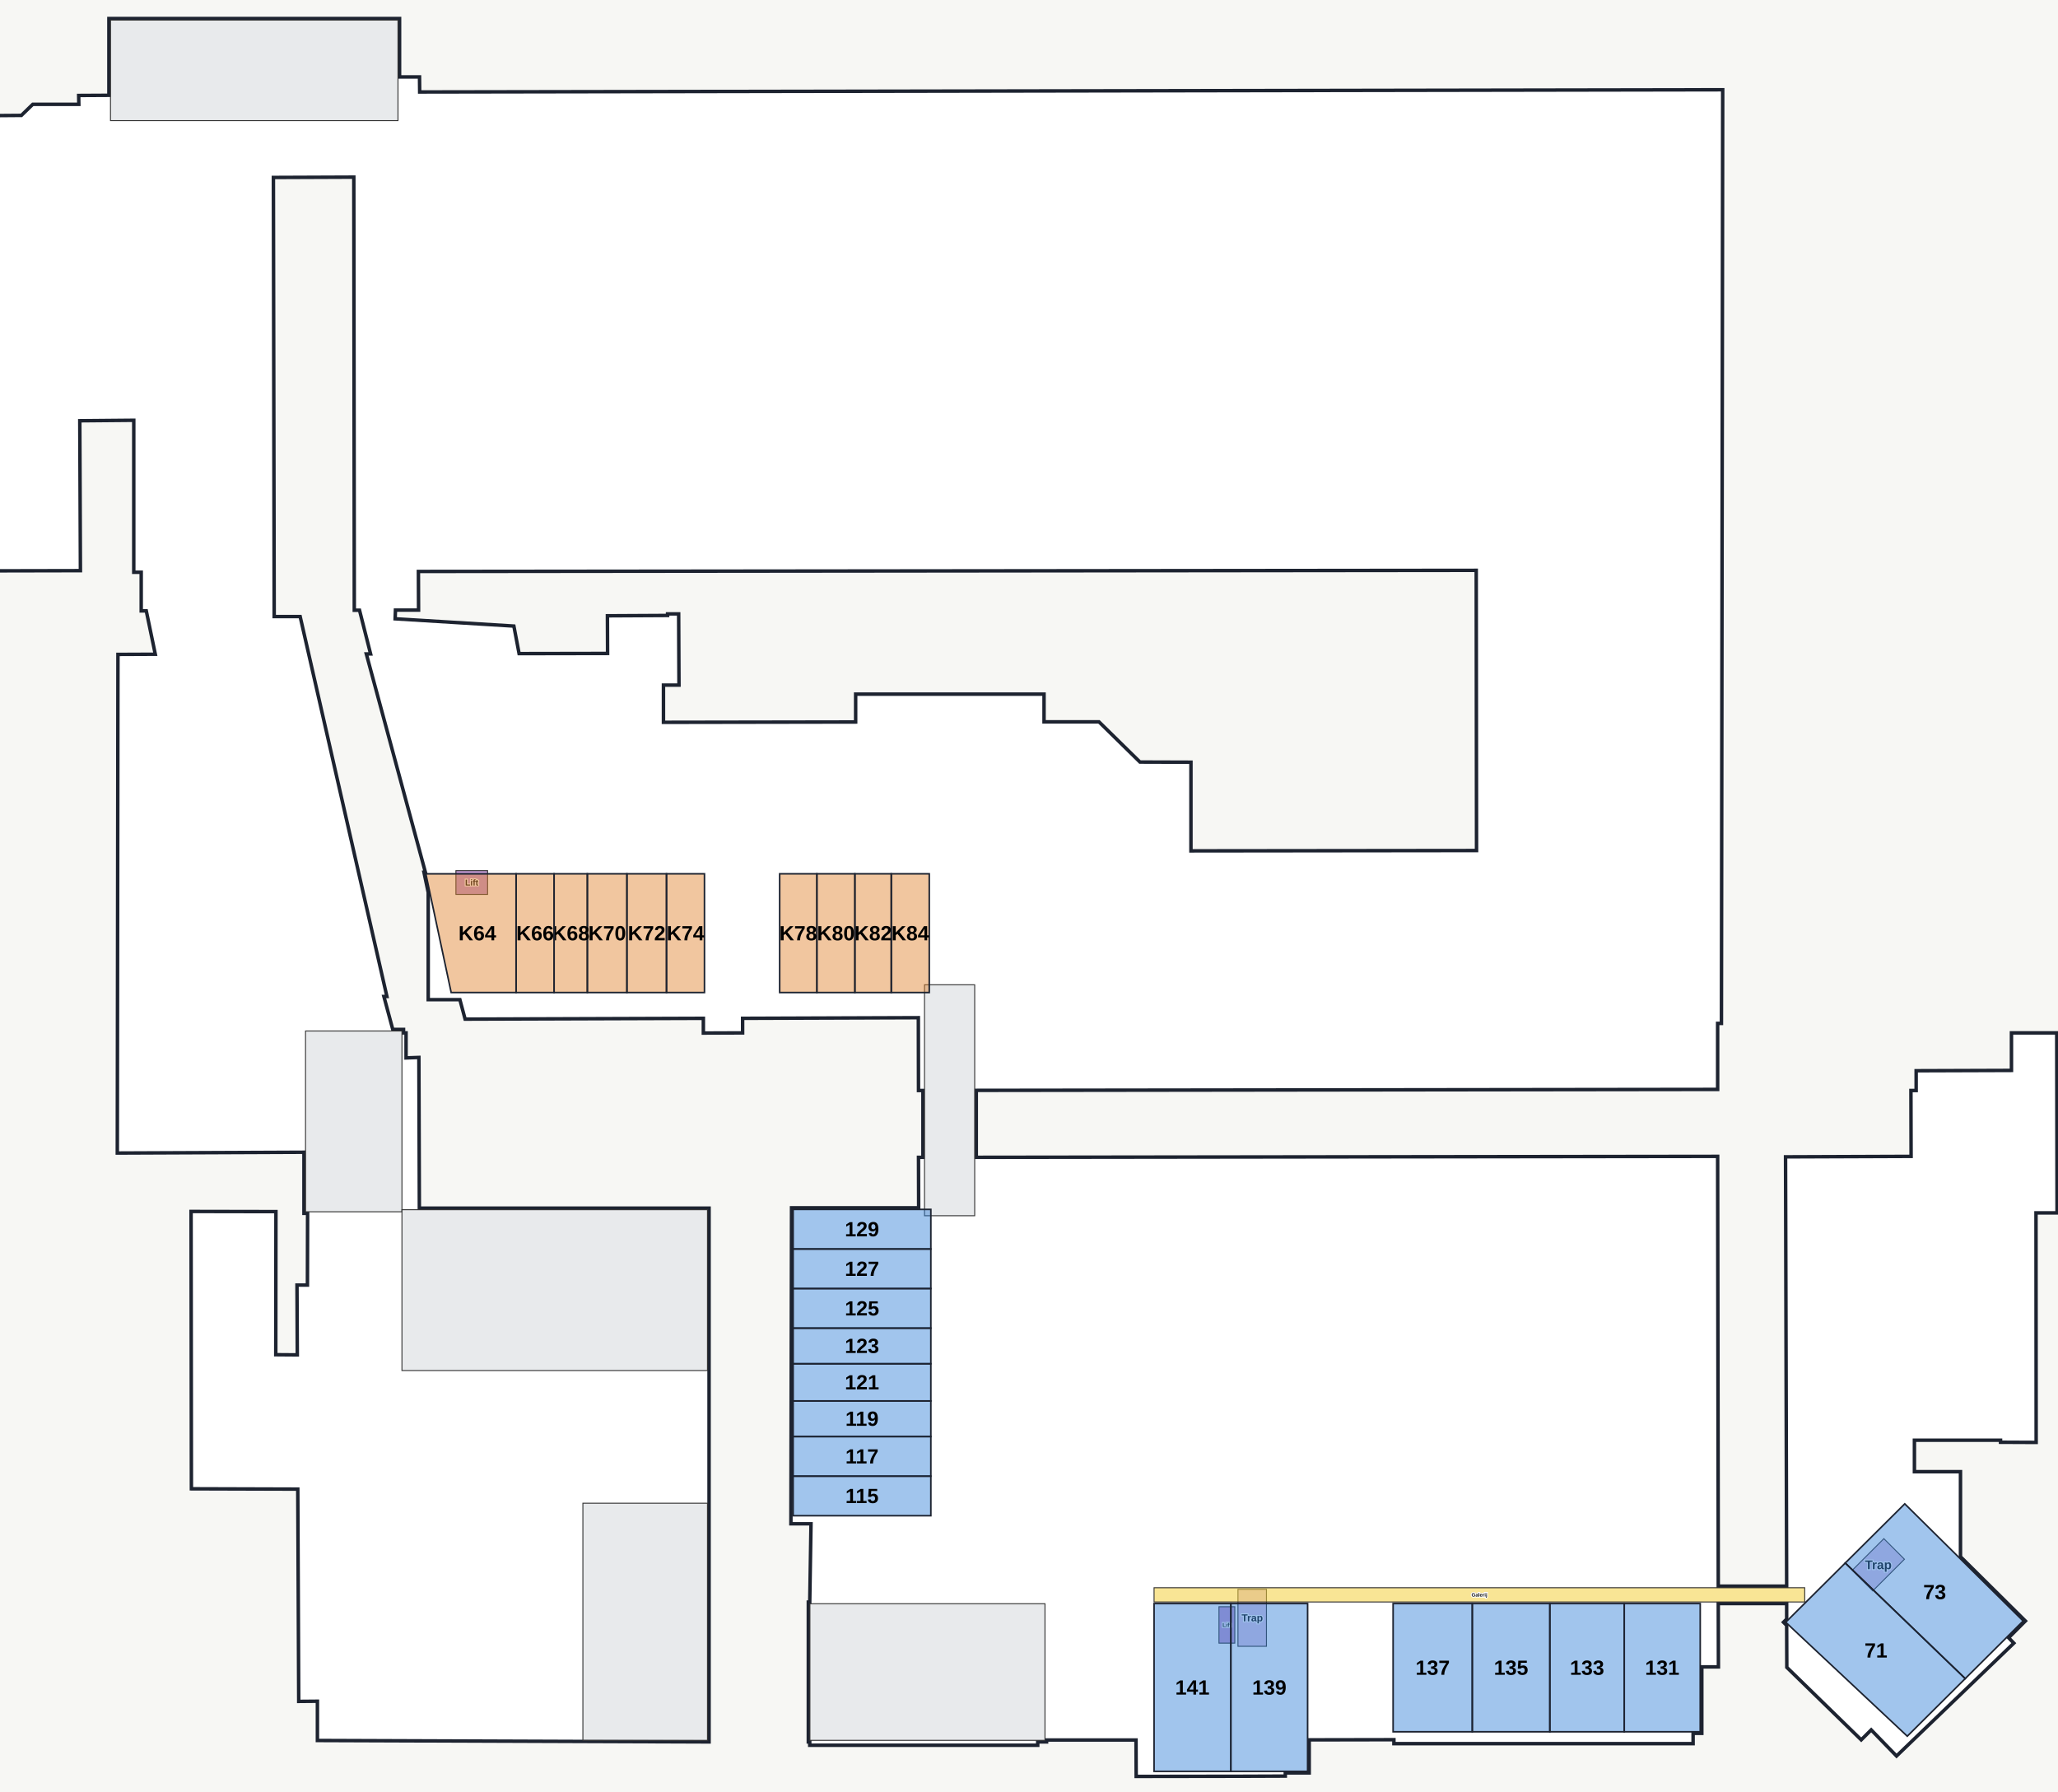
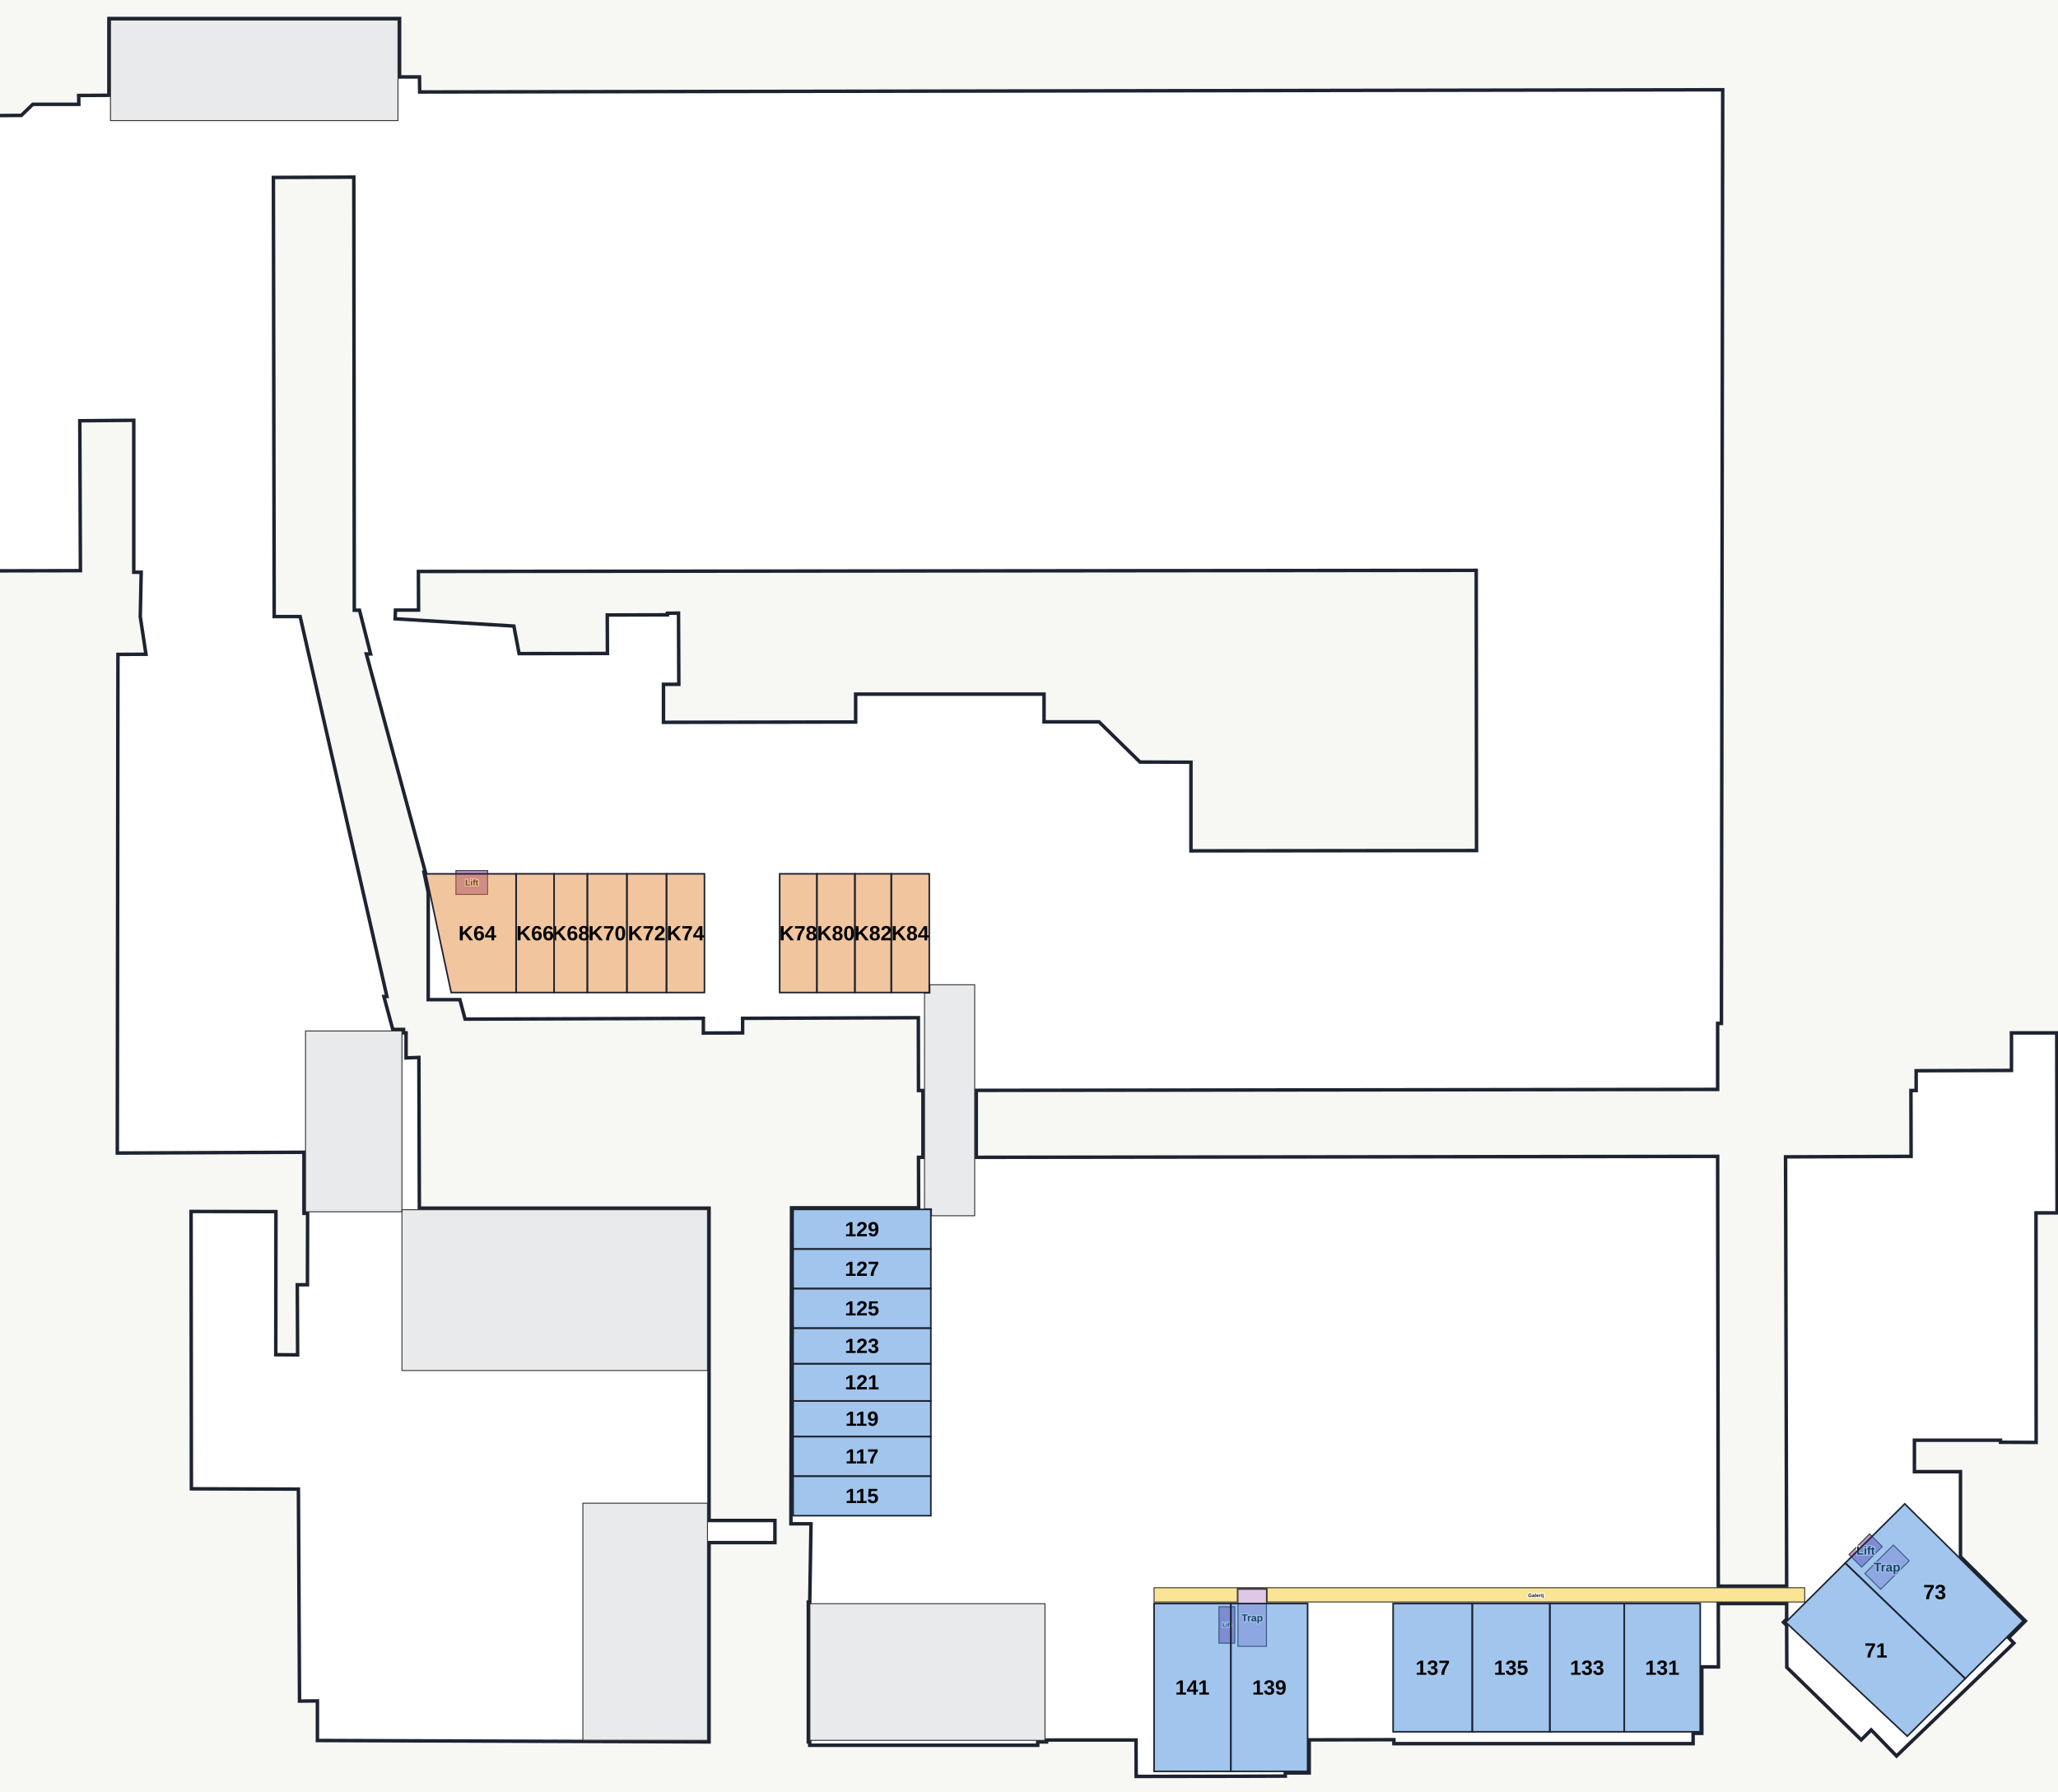
<svg xmlns="http://www.w3.org/2000/svg" viewBox="30 0 1300 1132" font-family="Arial,sans-serif">
  <rect x="30" y="0" width="1300" height="1132" fill="#f7f7f4" />
-   <path fill="#ffffff" stroke="#1d2330" stroke-width="2.2" fill-rule="evenodd" d="M43.5,72.9 L16.8,73.1 L-7.3,49.3 L-73.4,115.6 L-73.1,315.4 L-58.3,315.5 L-58.3,338.0 L-73.0,337.9 L-72.9,346.0 L-75.1,346.0 L-75.1,354.3 L-73.0,358.1 L-67.8,360.8 L80.8,360.5 L80.4,265.8 L114.5,265.5 L114.5,361.5 L119.2,361.5 L119.2,385.9 L122.4,385.9 L128.1,413.3 L104.5,413.4 L104.1,728.4 L222.0,727.9 L222.0,766.5 L224.3,766.5 L224.2,811.8 L217.6,811.8 L217.8,855.9 L204.2,855.8 L204.3,765.4 L150.7,765.3 L150.9,940.5 L218.1,940.7 L218.7,1074.8 L230.5,1074.7 L230.5,1099.5 L477.9,1100.4 L477.9,763.2 L294.9,763.2 L294.6,668.0 L286.5,668.3 L286.5,652.5 L284.9,652.5 L284.9,650.3 L278.1,650.3 L272.5,629.5 L274.4,629.5 L219.6,389.5 L203.2,389.5 L202.7,112.1 L253.5,111.9 L253.8,385.5 L257.1,385.5 L264.1,413.1 L261.4,413.1 L298.7,551.0 L297.8,551.0 L300.5,563.8 L300.5,631.5 L320.5,631.5 L323.8,643.8 L474.3,643.3 L474.3,652.6 L499.1,652.5 L499.1,643.3 L610.1,642.9 L610.2,688.9 L613.0,688.9 L613.0,731.1 L610.2,731.1 L610.3,763.0 L530.0,763.0 L529.6,962.6 L542.3,962.6 L541.5,1012.1 L540.6,1012.1 L540.6,1100.4 L541.5,1100.4 L541.5,1102.5 L685.5,1102.5 L685.5,1100.4 L691.1,1100.4 L691.1,1099.2 L747.6,1099.2 L747.7,1122.2 L815.5,1122.1 L841.9,1122.0 L841.9,1120.0 L857.0,1120.0 L857.0,1099.1 L910.5,1099.0 L910.5,1101.5 L1099.5,1101.5 L1099.5,1095.0 L1105.0,1095.0 L1105.0,1053.0 L1115.5,1053.0 L1115.4,1013.0 L1158.6,1013.0 L1158.6,1022.8 L1156.6,1024.8 L1158.6,1026.8 L1158.7,1053.3 L1205.7,1099.1 L1212.0,1092.8 L1228.0,1109.3 L1302.1,1038.0 L1298.8,1034.6 L1309.4,1024.0 L1268.4,983.4 L1268.4,929.7 L1239.3,929.7 L1239.3,909.8 L1293.7,909.8 L1293.7,911.1 L1316.2,911.2 L1316.1,766.2 L1329.4,766.2 L1329.2,652.5 L1300.6,652.5 L1300.6,676.2 L1240.4,676.4 L1240.4,688.9 L1237.1,688.9 L1237.2,730.5 L1157.9,730.8 L1158.6,1002.0 L1115.4,1002.0 L1115.0,730.5 L646.7,731.1 L646.7,688.8 L1115.0,688.2 L1115.0,646.5 L1117.4,646.5 L1118.2,56.7 L295.1,58.1 L295.0,48.6 L282.4,48.6 L282.4,11.7 L98.8,11.7 L98.8,60.2 L79.7,60.3 L79.8,65.9 L50.7,65.9Z M451.7,387.8 L451.7,388.8 L413.7,389.0 L413.8,412.8 L357.9,412.9 L354.6,395.5 L279.6,390.9 L279.8,385.4 L294.4,385.4 L294.3,361.0 L962.5,360.3 L962.7,537.3 L782.3,537.5 L782.3,481.5 L750.1,481.4 L724.2,456.0 L689.5,456.0 L689.5,438.5 L570.5,438.5 L570.5,456.1 L449.1,456.3 L449.1,432.8 L458.9,432.8 L458.7,387.8Z" />
-   <polygon id="3-DAK-1" points="99.8,12.7 281.4,12.7 281.4,76.2 99.8,76.2" fill="#d5d8dc" fill-opacity="0.55" stroke="#333" stroke-width="0.6" />
-   <polygon id="3-DAK-2" points="223.0,651.3 283.9,651.3 283.9,765.5 223.0,765.5" fill="#d5d8dc" fill-opacity="0.55" stroke="#333" stroke-width="0.6" />
-   <polygon id="3-DAK-3" points="283.9,764.2 476.9,764.2 476.9,865.8 283.9,865.8" fill="#d5d8dc" fill-opacity="0.55" stroke="#333" stroke-width="0.6" />
-   <polygon id="3-DAK-4" points="398.2,949.6 476.9,949.6 476.9,1099.4 398.2,1099.4" fill="#d5d8dc" fill-opacity="0.55" stroke="#333" stroke-width="0.6" />
-   <polygon id="3-DAK-5" points="541.6,1013.1 690.1,1013.1 690.1,1099.4 541.6,1099.4" fill="#d5d8dc" fill-opacity="0.55" stroke="#333" stroke-width="0.6" />
-   <polygon id="3-DAK-6" points="614.0,622.1 645.7,622.1 645.7,768.0 614.0,768.0" fill="#d5d8dc" fill-opacity="0.55" stroke="#333" stroke-width="0.6" />
+   <path fill="#ffffff" stroke="#1d2330" stroke-width="2.2" fill-rule="evenodd" d="M98.8,11.7 L98.8,60.2 L79.7,60.3 L79.8,65.9 L50.7,65.9 L43.5,72.9 L16.8,73.1 L-7.3,49.3 L-73.4,115.6 L-73.1,315.4 L-58.3,315.5 L-58.3,338.0 L-73.0,337.9 L-72.9,346.0 L-75.1,346.0 L-75.3,352.9 L-73.0,358.1 L-67.8,360.8 L80.8,360.5 L80.4,265.8 L114.5,265.5 L114.5,361.5 L119.2,361.5 L118.6,389.5 L122.2,413.3 L104.5,413.4 L104.1,728.4 L222.0,727.9 L222.0,766.5 L224.3,766.5 L224.2,811.6 L217.8,811.6 L218.0,855.9 L204.2,855.8 L204.3,765.4 L150.7,765.3 L150.9,940.5 L218.5,940.7 L219.2,1074.6 L230.5,1074.5 L230.5,1099.5 L477.9,1100.4 L477.9,974.5 L519.5,974.5 L519.5,960.5 L477.9,960.5 L477.9,763.2 L294.9,763.2 L294.6,668.0 L286.5,668.3 L286.5,652.5 L284.9,652.5 L284.9,650.3 L278.1,650.3 L272.5,629.5 L274.4,629.5 L219.6,389.5 L203.2,389.5 L202.7,112.1 L253.5,111.9 L253.8,385.5 L257.1,385.5 L264.1,413.1 L261.4,413.1 L298.7,551.0 L297.8,551.0 L300.5,563.8 L300.5,631.5 L320.5,631.5 L323.8,643.8 L474.3,643.3 L474.3,652.6 L499.1,652.5 L499.1,643.3 L610.1,642.9 L610.2,688.9 L613.0,688.9 L613.0,731.1 L610.2,731.1 L610.3,763.0 L530.0,763.0 L529.6,962.6 L542.3,962.6 L541.5,1012.1 L540.6,1012.1 L540.6,1100.4 L541.5,1100.4 L541.5,1102.5 L685.5,1102.5 L685.5,1100.4 L691.1,1100.4 L691.1,1099.2 L747.6,1099.2 L747.7,1122.2 L815.5,1122.1 L841.9,1122.0 L841.9,1120.0 L857.0,1120.0 L857.0,1099.1 L910.5,1099.0 L910.5,1101.5 L1099.5,1101.5 L1099.5,1095.0 L1105.0,1095.0 L1105.0,1053.0 L1115.5,1053.0 L1115.4,1013.0 L1158.6,1013.0 L1158.6,1022.8 L1156.6,1024.8 L1158.6,1026.8 L1158.7,1053.3 L1205.7,1099.1 L1212.0,1092.8 L1228.0,1109.3 L1302.1,1038.0 L1298.8,1034.6 L1309.4,1024.0 L1268.4,983.4 L1268.4,929.7 L1239.3,929.7 L1239.3,909.8 L1293.7,909.8 L1293.7,911.1 L1316.2,911.2 L1316.1,766.2 L1329.4,766.2 L1329.2,652.5 L1300.6,652.5 L1300.6,676.2 L1240.4,676.4 L1240.4,688.9 L1237.1,688.9 L1237.2,730.5 L1157.9,730.8 L1158.6,1002.0 L1115.4,1002.0 L1115.0,730.5 L646.7,731.1 L646.7,688.8 L1115.0,688.2 L1115.0,646.5 L1117.4,646.5 L1118.2,56.7 L295.1,58.1 L295.0,48.6 L282.4,48.6 L282.4,11.7Z M451.6,387.4 L451.6,388.4 L413.6,388.5 L413.7,412.8 L357.9,412.9 L354.6,395.5 L279.6,390.9 L279.8,385.4 L294.4,385.4 L294.3,361.0 L962.5,360.3 L962.7,537.3 L782.3,537.5 L782.3,481.5 L750.1,481.4 L724.2,456.0 L689.5,456.0 L689.5,438.5 L570.5,438.5 L570.5,456.1 L449.1,456.3 L449.1,432.3 L458.8,432.3 L458.6,387.3Z" />
+   <polygon id="3-DAK-1" points="99.8,76.2 281.4,76.2 281.4,12.7 99.8,12.7" fill="#d5d8dc" fill-opacity="0.55" stroke="#333" stroke-width="0.6" />
+   <polygon id="3-DAK-2" points="223.0,765.5 283.9,765.5 283.9,651.3 223.0,651.3" fill="#d5d8dc" fill-opacity="0.55" stroke="#333" stroke-width="0.6" />
+   <polygon id="3-DAK-3" points="283.9,865.8 476.9,865.8 476.9,764.2 283.9,764.2" fill="#d5d8dc" fill-opacity="0.55" stroke="#333" stroke-width="0.6" />
+   <polygon id="3-DAK-4" points="398.2,1099.4 476.9,1099.4 476.9,949.6 398.2,949.6" fill="#d5d8dc" fill-opacity="0.55" stroke="#333" stroke-width="0.6" />
+   <polygon id="3-DAK-5" points="541.6,1099.4 690.1,1099.4 690.1,1013.1 541.6,1013.1" fill="#d5d8dc" fill-opacity="0.55" stroke="#333" stroke-width="0.6" />
+   <polygon id="3-DAK-6" points="614.0,763.6 618.4,763.6 618.4,768.0 645.7,768.0 645.7,622.1 617.4,622.1 617.4,627.4 614.0,627.4" fill="#d5d8dc" fill-opacity="0.55" stroke="#333" stroke-width="0.6" />
  <polygon id="3-225-LIFT" points="318,550 338,550 338,565 318,565" fill="#8e44ad" fill-opacity="0.55" stroke="#333" stroke-width="0.6" />
  <text x="328.0" y="557.5" font-size="5.4" font-weight="700" text-anchor="middle" dominant-baseline="central" fill="#111" stroke="#fff" stroke-width="1.2" paint-order="stroke">Lift</text>
  <polygon id="3-246-LIFT" points="800,1015 810,1015 810,1038 800,1038" fill="#8e44ad" fill-opacity="0.55" stroke="#333" stroke-width="0.6" />
  <text x="805.0" y="1026.5" font-size="3.6" font-weight="700" text-anchor="middle" dominant-baseline="central" fill="#111" stroke="#fff" stroke-width="1.2" paint-order="stroke">Lift</text>
  <polygon id="3-246-TRAP" points="812,1004 830,1004 830,1040 812,1040" fill="#c39bd3" fill-opacity="0.55" stroke="#333" stroke-width="0.6" />
  <text x="821.0" y="1022.0" font-size="6.4" font-weight="700" text-anchor="middle" dominant-baseline="central" fill="#111" stroke="#fff" stroke-width="1.2" paint-order="stroke">Trap</text>
-   <polygon id="3-264-TRAP" points="1200,992 1220,972 1233,985 1213,1005" fill="#c39bd3" fill-opacity="0.55" stroke="#333" stroke-width="0.6" />
-   <text x="1216.5" y="988.5" font-size="8.0" font-weight="700" text-anchor="middle" dominant-baseline="central" fill="#111" stroke="#fff" stroke-width="1.2" paint-order="stroke">Trap</text>
-   <polygon id="3-GAL-O" points="759,1003 1170,1003 1170,1012 759,1012" fill="#f4d03f" fill-opacity="0.55" stroke="#333" stroke-width="0.6" />
-   <text x="964.5" y="1007.5" font-size="3.2" font-weight="700" text-anchor="middle" dominant-baseline="central" fill="#111" stroke="#fff" stroke-width="1.2" paint-order="stroke">Galerij</text>
+   <polygon id="3-264-LIFT" points="1198,982 1211,969 1219,977 1206,990" fill="#8e44ad" fill-opacity="0.55" stroke="#333" stroke-width="0.6" />
+   <text x="1208.5" y="979.5" font-size="7.5" font-weight="700" text-anchor="middle" dominant-baseline="central" fill="#111" stroke="#fff" stroke-width="1.2" paint-order="stroke">Lift</text>
+   <polygon id="3-264-TRAP" points="1208,994 1226,976 1236,986 1218,1004" fill="#c39bd3" fill-opacity="0.55" stroke="#333" stroke-width="0.6" />
+   <text x="1222.0" y="990.0" font-size="8.0" font-weight="700" text-anchor="middle" dominant-baseline="central" fill="#111" stroke="#fff" stroke-width="1.2" paint-order="stroke">Trap</text>
+   <polygon id="3-GAL-O" points="759.0,1012.0 811.6,1012.0 811.6,1003.6 830.4,1003.6 830.4,1012.0 1170.0,1012.0 1170.0,1003.0 759.0,1003.0" fill="#f4d03f" fill-opacity="0.55" stroke="#333" stroke-width="0.6" />
+   <text x="1000.2" y="1007.8" font-size="3.2" font-weight="700" text-anchor="middle" dominant-baseline="central" fill="#111" stroke="#fff" stroke-width="1.2" paint-order="stroke">Galerij</text>
  <polygon id="K84" points="593,552 617,552 617,627 593,627" fill="#e0812b" fill-opacity="0.45" stroke="#1d2330" stroke-width="1" />
  <text x="605.0" y="589.5" font-size="13" font-weight="700" text-anchor="middle" dominant-baseline="central">K84</text>
  <polygon id="K82" points="570,552 593,552 593,627 570,627" fill="#e0812b" fill-opacity="0.45" stroke="#1d2330" stroke-width="1" />
  <text x="581.5" y="589.5" font-size="13" font-weight="700" text-anchor="middle" dominant-baseline="central">K82</text>
  <polygon id="K80" points="546,552 570,552 570,627 546,627" fill="#e0812b" fill-opacity="0.45" stroke="#1d2330" stroke-width="1" />
  <text x="558.0" y="589.5" font-size="13" font-weight="700" text-anchor="middle" dominant-baseline="central">K80</text>
  <polygon id="K78" points="522.5,552 546,552 546,627 522.5,627" fill="#e0812b" fill-opacity="0.45" stroke="#1d2330" stroke-width="1" />
  <text x="534.2" y="589.5" font-size="13" font-weight="700" text-anchor="middle" dominant-baseline="central">K78</text>
  <polygon id="K74" points="451,552 475,552 475,627 451,627" fill="#e0812b" fill-opacity="0.45" stroke="#1d2330" stroke-width="1" />
  <text x="463.0" y="589.5" font-size="13" font-weight="700" text-anchor="middle" dominant-baseline="central">K74</text>
  <polygon id="K72" points="426,552 451,552 451,627 426,627" fill="#e0812b" fill-opacity="0.45" stroke="#1d2330" stroke-width="1" />
  <text x="438.5" y="589.5" font-size="13" font-weight="700" text-anchor="middle" dominant-baseline="central">K72</text>
  <polygon id="K70" points="401,552 426,552 426,627 401,627" fill="#e0812b" fill-opacity="0.45" stroke="#1d2330" stroke-width="1" />
  <text x="413.5" y="589.5" font-size="13" font-weight="700" text-anchor="middle" dominant-baseline="central">K70</text>
  <polygon id="K68" points="380,552 401,552 401,627 380,627" fill="#e0812b" fill-opacity="0.45" stroke="#1d2330" stroke-width="1" />
  <text x="390.5" y="589.5" font-size="13" font-weight="700" text-anchor="middle" dominant-baseline="central">K68</text>
  <polygon id="K66" points="356,552 380,552 380,627 356,627" fill="#e0812b" fill-opacity="0.45" stroke="#1d2330" stroke-width="1" />
  <text x="368.0" y="589.5" font-size="13" font-weight="700" text-anchor="middle" dominant-baseline="central">K66</text>
  <polygon id="K64" points="299,552 356,552 356,627 315,627" fill="#e0812b" fill-opacity="0.45" stroke="#1d2330" stroke-width="1" />
  <text x="331.5" y="589.5" font-size="13" font-weight="700" text-anchor="middle" dominant-baseline="central">K64</text>
  <polygon id="S115" points="531,932.5 618,932.5 618,957.5 531,957.5" fill="#2f7fd8" fill-opacity="0.45" stroke="#1d2330" stroke-width="1" />
  <text x="574.5" y="945.0" font-size="13" font-weight="700" text-anchor="middle" dominant-baseline="central">115</text>
  <polygon id="S117" points="531,907.5 618,907.5 618,932.5 531,932.5" fill="#2f7fd8" fill-opacity="0.45" stroke="#1d2330" stroke-width="1" />
  <text x="574.5" y="920.0" font-size="13" font-weight="700" text-anchor="middle" dominant-baseline="central">117</text>
  <polygon id="S119" points="531,885 618,885 618,907.5 531,907.5" fill="#2f7fd8" fill-opacity="0.45" stroke="#1d2330" stroke-width="1" />
  <text x="574.5" y="896.2" font-size="13" font-weight="700" text-anchor="middle" dominant-baseline="central">119</text>
  <polygon id="S121" points="531,861.5 618,861.5 618,885 531,885" fill="#2f7fd8" fill-opacity="0.45" stroke="#1d2330" stroke-width="1" />
  <text x="574.5" y="873.2" font-size="13" font-weight="700" text-anchor="middle" dominant-baseline="central">121</text>
  <polygon id="S123" points="531,839 618,839 618,861.5 531,861.5" fill="#2f7fd8" fill-opacity="0.45" stroke="#1d2330" stroke-width="1" />
  <text x="574.5" y="850.2" font-size="13" font-weight="700" text-anchor="middle" dominant-baseline="central">123</text>
  <polygon id="S125" points="531,814 618,814 618,839 531,839" fill="#2f7fd8" fill-opacity="0.45" stroke="#1d2330" stroke-width="1" />
  <text x="574.5" y="826.5" font-size="13" font-weight="700" text-anchor="middle" dominant-baseline="central">125</text>
  <polygon id="S127" points="531,789 618,789 618,814 531,814" fill="#2f7fd8" fill-opacity="0.45" stroke="#1d2330" stroke-width="1" />
  <text x="574.5" y="801.5" font-size="13" font-weight="700" text-anchor="middle" dominant-baseline="central">127</text>
  <polygon id="S129" points="531,764 618,764 618,789 531,789" fill="#2f7fd8" fill-opacity="0.45" stroke="#1d2330" stroke-width="1" />
  <text x="574.5" y="776.5" font-size="13" font-weight="700" text-anchor="middle" dominant-baseline="central">129</text>
  <polygon id="S139" points="807.5,1013 856,1013 856,1119 807.5,1119" fill="#2f7fd8" fill-opacity="0.45" stroke="#1d2330" stroke-width="1" />
  <text x="831.8" y="1066.0" font-size="13" font-weight="700" text-anchor="middle" dominant-baseline="central">139</text>
  <polygon id="S141" points="759,1013 807.5,1013 807.5,1119 759,1119" fill="#2f7fd8" fill-opacity="0.45" stroke="#1d2330" stroke-width="1" />
  <text x="783.2" y="1066.0" font-size="13" font-weight="700" text-anchor="middle" dominant-baseline="central">141</text>
  <polygon id="S131" points="1056,1013 1104,1013 1104,1094 1056,1094" fill="#2f7fd8" fill-opacity="0.45" stroke="#1d2330" stroke-width="1" />
  <text x="1080.0" y="1053.5" font-size="13" font-weight="700" text-anchor="middle" dominant-baseline="central">131</text>
  <polygon id="S133" points="1009,1013 1056,1013 1056,1094 1009,1094" fill="#2f7fd8" fill-opacity="0.45" stroke="#1d2330" stroke-width="1" />
  <text x="1032.5" y="1053.5" font-size="13" font-weight="700" text-anchor="middle" dominant-baseline="central">133</text>
  <polygon id="S135" points="960,1013 1009,1013 1009,1094 960,1094" fill="#2f7fd8" fill-opacity="0.45" stroke="#1d2330" stroke-width="1" />
  <text x="984.5" y="1053.5" font-size="13" font-weight="700" text-anchor="middle" dominant-baseline="central">135</text>
  <polygon id="S137" points="910,1013 960,1013 960,1094 910,1094" fill="#2f7fd8" fill-opacity="0.45" stroke="#1d2330" stroke-width="1" />
  <text x="935.0" y="1053.5" font-size="13" font-weight="700" text-anchor="middle" dominant-baseline="central">137</text>
  <polygon id="S73" points="1195.6,987.4 1233.2,950 1308,1024 1271.4,1060.4" fill="#2f7fd8" fill-opacity="0.45" stroke="#1d2330" stroke-width="1" />
  <text x="1252.1" y="1005.7" font-size="13" font-weight="700" text-anchor="middle" dominant-baseline="central">73</text>
  <polygon id="S71" points="1158,1024.8 1195.6,987.4 1271.4,1060.4 1234.8,1096.8" fill="#2f7fd8" fill-opacity="0.45" stroke="#1d2330" stroke-width="1" />
  <text x="1215.0" y="1042.6" font-size="13" font-weight="700" text-anchor="middle" dominant-baseline="central">71</text>
</svg>
